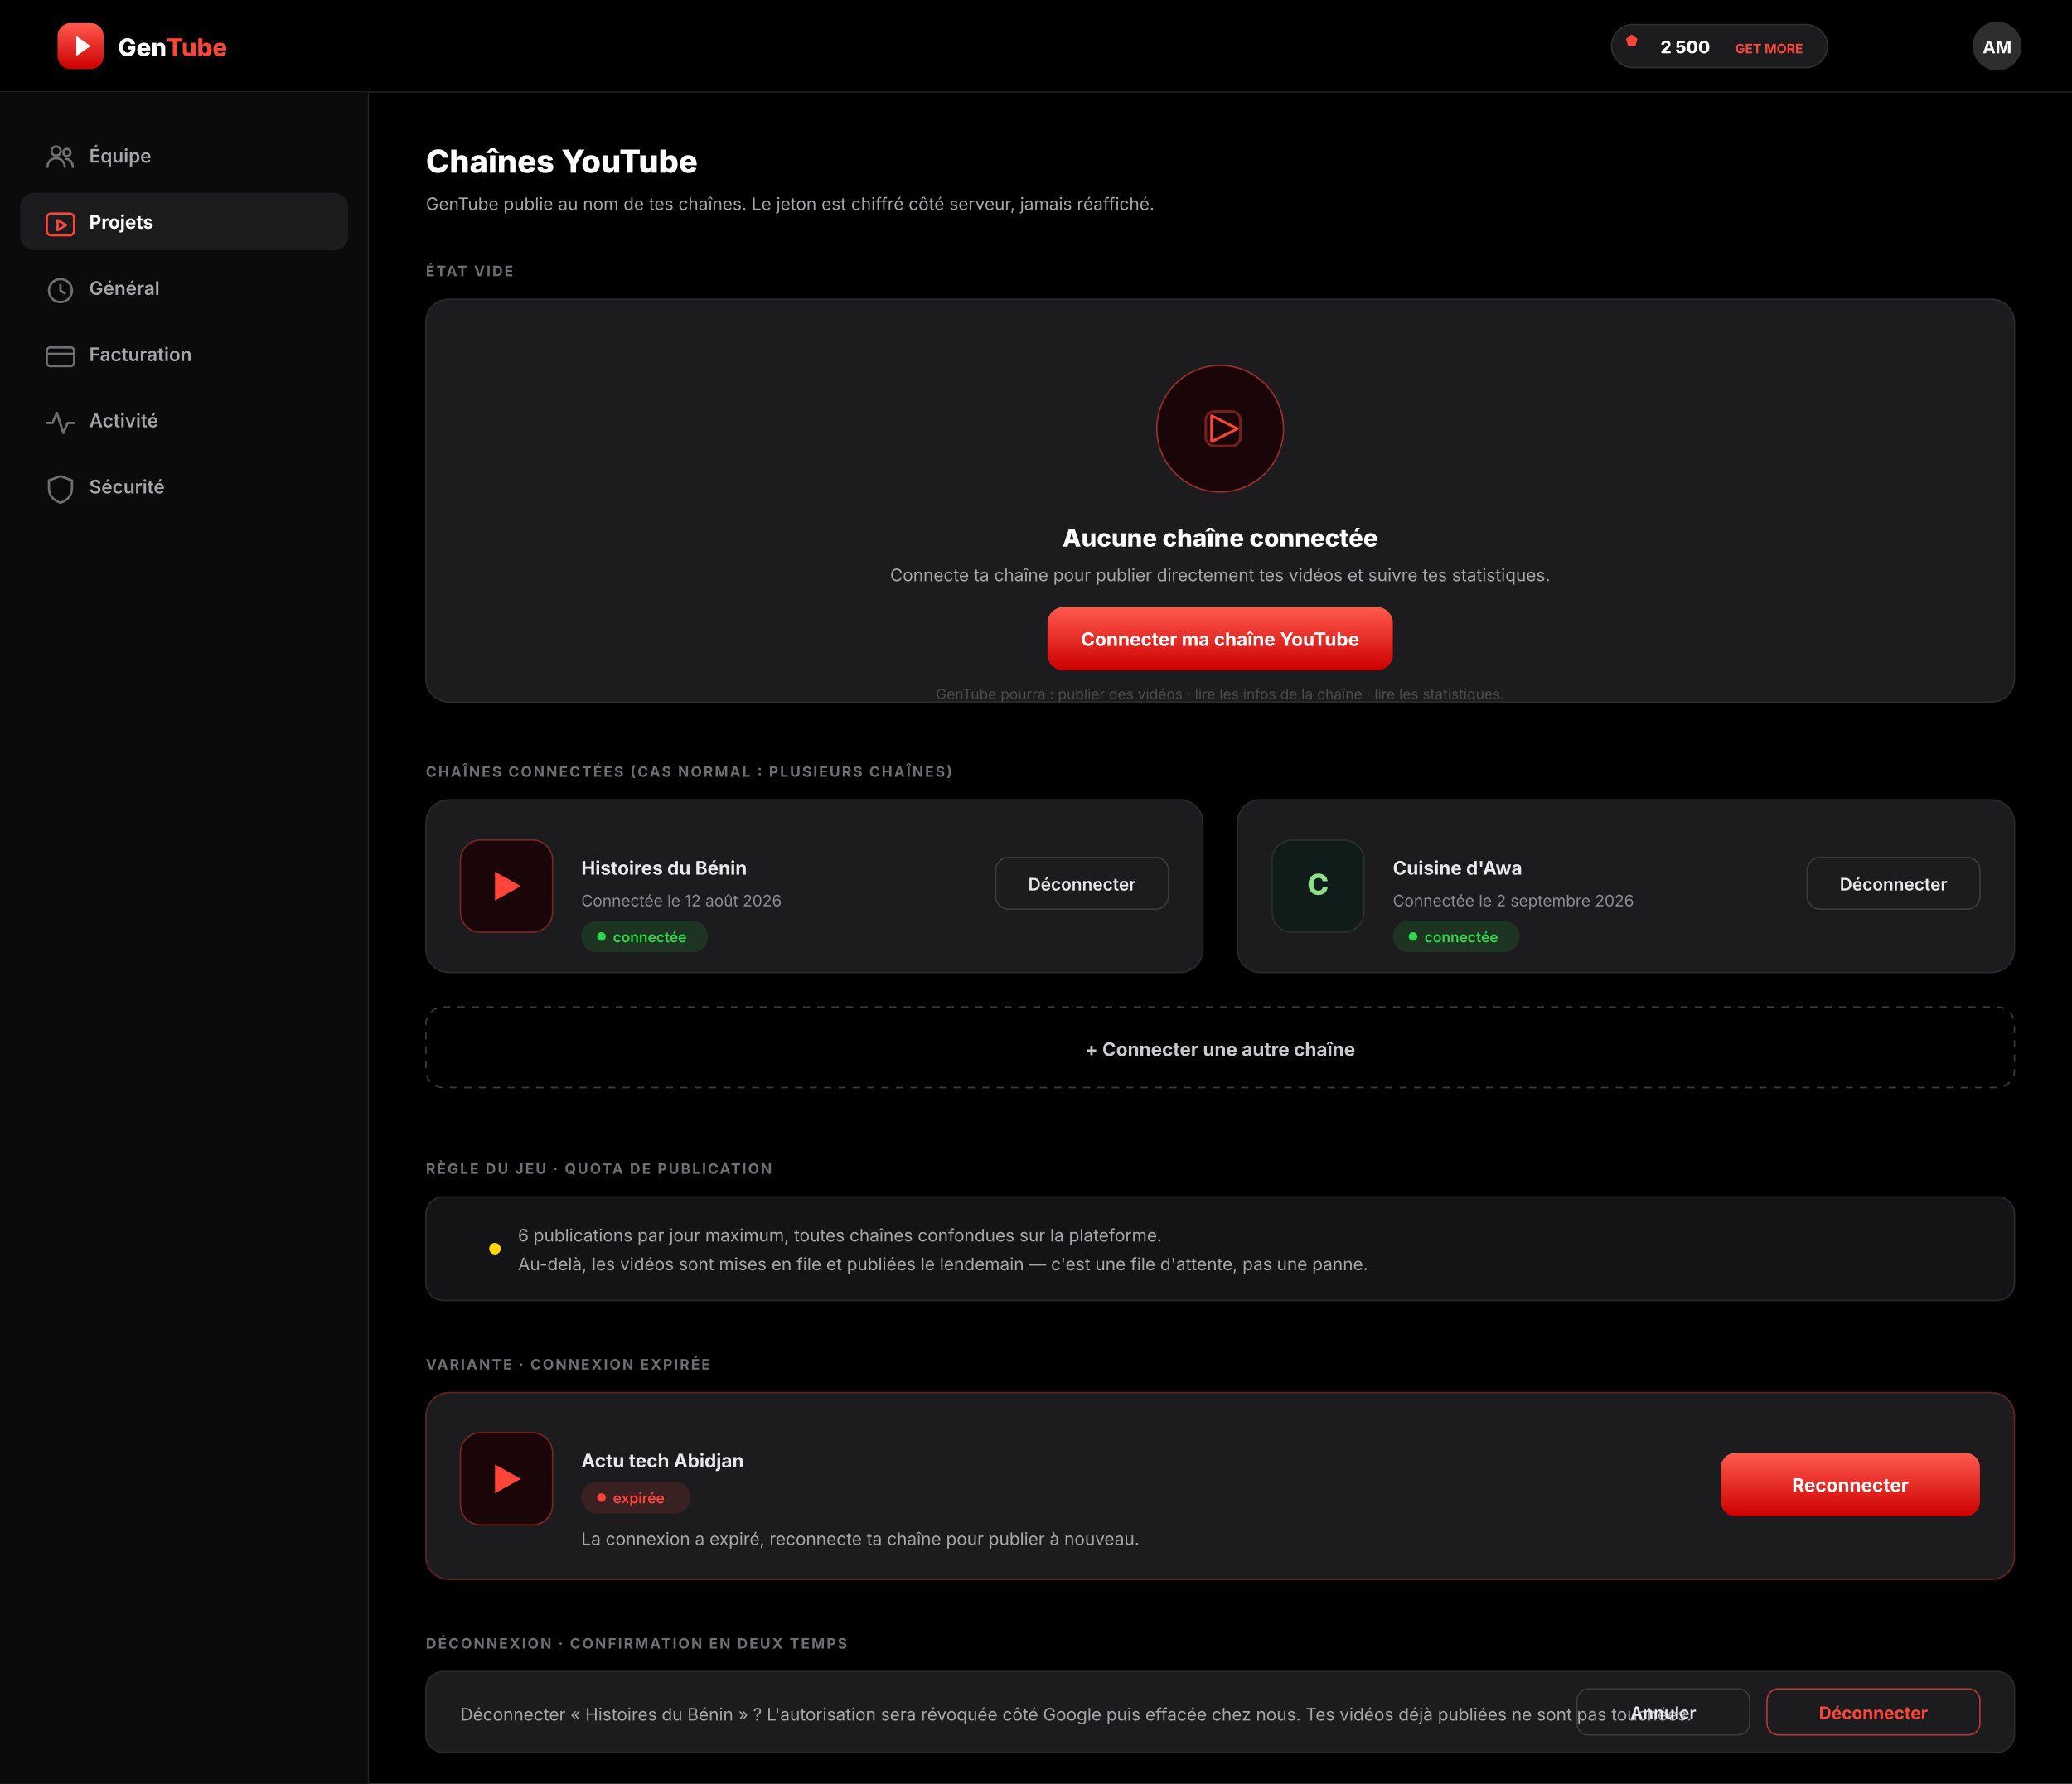
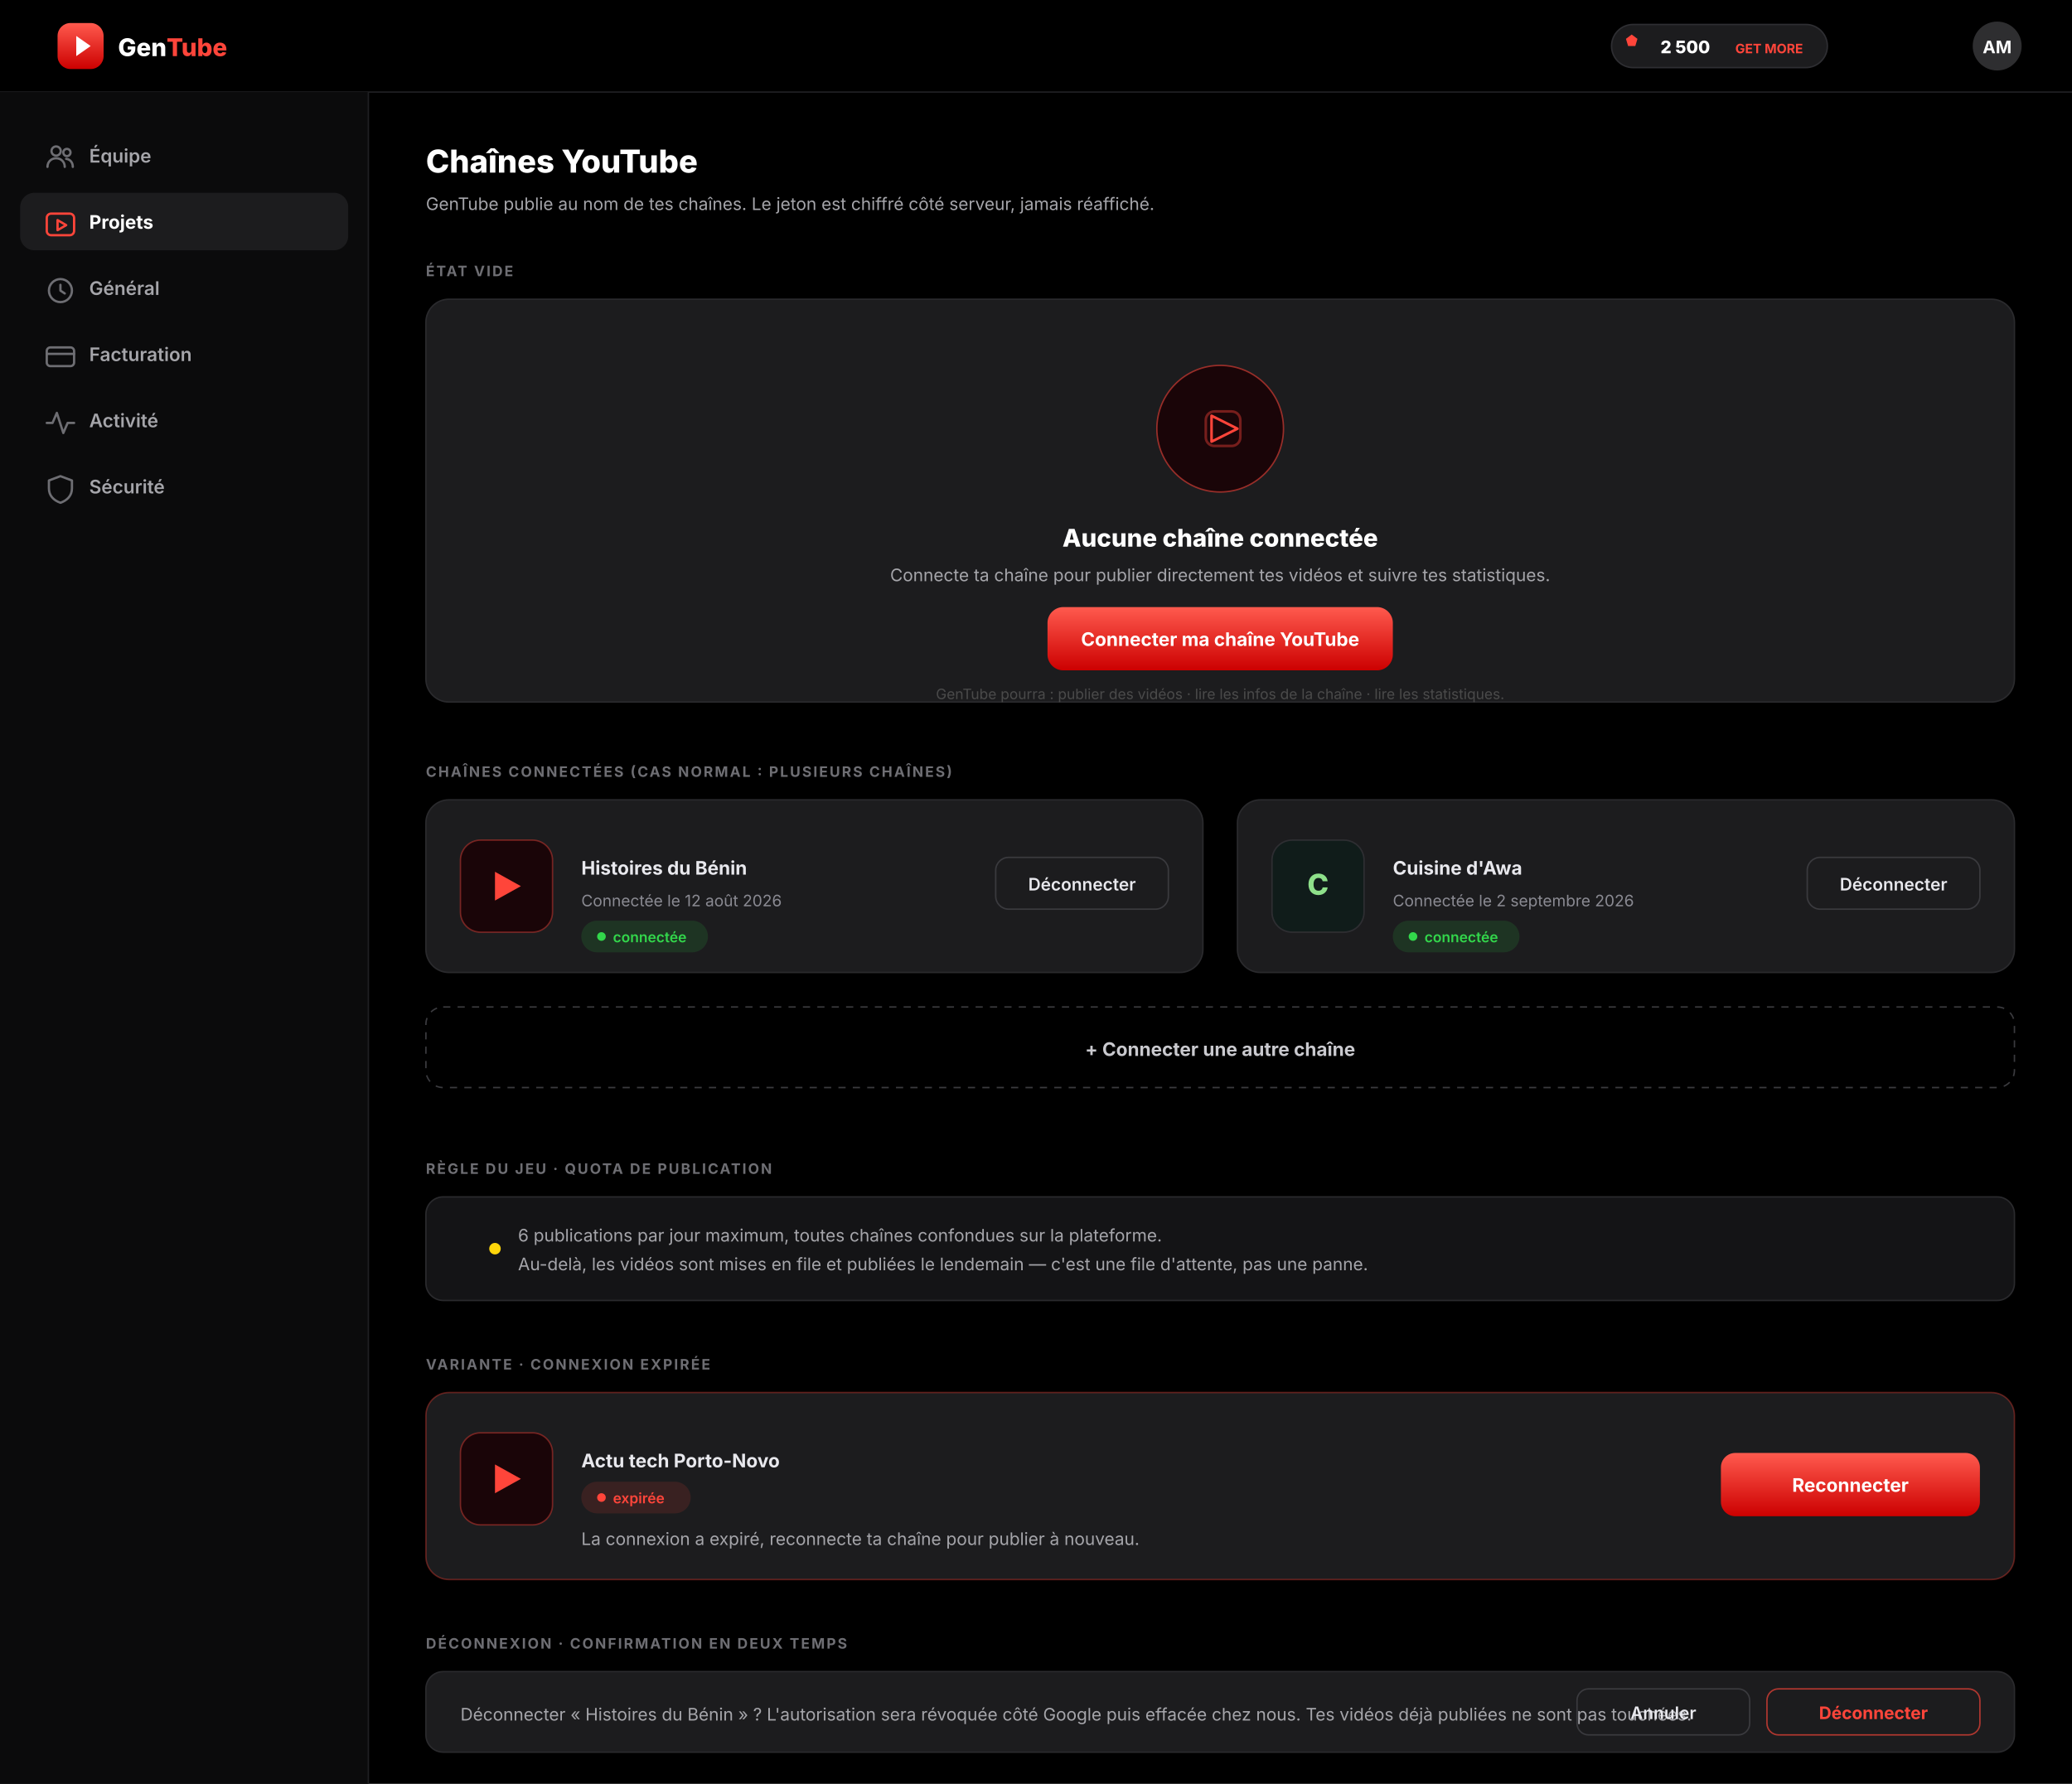
<svg xmlns="http://www.w3.org/2000/svg" width="1440" height="1240" viewBox="0 0 1440 1240" font-family="Plus Jakarta Sans, Inter, -apple-system, 'Segoe UI', sans-serif">
  <defs>
    <linearGradient id="red" x1="0" y1="0" x2="0" y2="1">
      <stop offset="0" stop-color="#FF5A4E" />
      <stop offset="1" stop-color="#CC0000" />
    </linearGradient>
  </defs>
  <style>
    .h1{font-size:22px;font-weight:800;fill:#fff}
    .h2{font-size:15px;font-weight:700;fill:#fff}
    .body{font-size:13px;fill:#E8E8ED}
    .sub{font-size:12px;fill:#A5A5AA}
    .mut{font-size:11px;fill:#8A8A92}
    .tiny{font-size:10px;fill:#4A4A4A}
    .lbl{font-size:10px;font-weight:700;fill:#6E6E73;letter-spacing:.12em}
    .nav{font-size:13px;font-weight:600;fill:#A5A5AA}
    .navOn{font-size:13px;font-weight:700;fill:#fff}
    .btnT{font-size:13px;font-weight:700;fill:#fff}
    .card{fill:#1C1C1E;stroke:#2A2A2D}
    .ghost{fill:none;stroke:#3A3A3E}
    .link{font-size:12px;font-weight:700;fill:#FF453A}
  </style>
  <rect width="1440" height="1240" fill="#000000" />
  <rect width="1440" height="64" fill="#000" />
  <line x1="0" y1="64" x2="1440" y2="64" stroke="#1F1F22" />
  <g transform="translate(40,16)">
    <rect width="32" height="32" rx="9" fill="url(#red)" />
    <path d="M13 9 L23 16 L13 23 Z" fill="#fff" />
    <text x="42" y="23" font-size="17" font-weight="800" fill="#fff">Gen<tspan fill="#FF453A">Tube</tspan>
    </text>
  </g>
  <g transform="translate(1120,17)">
    <rect width="150" height="30" rx="15" fill="#1C1C1E" stroke="#2E2E32" />
    <path d="M14 7 l4 3 -1.5 5 -5 0 -1.5 -5 z" fill="#FF453A" />
    <text x="34" y="20" font-size="12" font-weight="800" fill="#fff">2 500</text>
    <text x="86" y="20" font-size="9" font-weight="700" fill="#FF453A">GET MORE</text>
  </g>
  <circle cx="1388" cy="32" r="17" fill="#2E2E30" />
  <text x="1388" y="37" text-anchor="middle" font-size="12" font-weight="700" fill="#fff">AM</text>
  <rect x="0" y="64" width="256" height="1176" fill="#0B0B0C" />
  <line x1="256" y1="64" x2="256" y2="1240" stroke="#1F1F22" />
  <g stroke-width="1.6" fill="none" stroke-linecap="round" stroke-linejoin="round">
    <g transform="translate(30,98)" stroke="#6E6E73">
      <circle cx="9" cy="7" r="3.2" />
      <path d="M3 18c0-3.6 2.7-6 6-6s6 2.4 6 6" />
      <circle cx="16.5" cy="8" r="2.5" />
      <path d="M16 12.4c2.8.4 4.6 2.5 4.6 5.6" />
    </g>
    <text x="62" y="113" class="nav">Équipe</text>
    <rect x="14" y="134" width="228" height="40" rx="10" fill="#1C1C1E" />
    <g transform="translate(30,144)" stroke="#FF453A">
      <rect x="2.5" y="4.5" width="19" height="15" rx="3" />
      <path d="M10 9l6 3.5-6 3.5z" />
    </g>
    <text x="62" y="159" class="navOn">Projets</text>
    <g transform="translate(30,190)" stroke="#6E6E73">
      <circle cx="12" cy="12" r="8" />
      <path d="M12 8v4l3 2" />
    </g>
    <text x="62" y="205" class="nav">Général</text>
    <g transform="translate(30,236)" stroke="#6E6E73">
      <rect x="2.5" y="5.5" width="19" height="13" rx="2.5" />
      <path d="M2.5 10h19" />
    </g>
    <text x="62" y="251" class="nav">Facturation</text>
    <g transform="translate(30,282)" stroke="#6E6E73">
      <path d="M2.5 12h4l3-7 4.5 14 3-7h4.5" />
    </g>
    <text x="62" y="297" class="nav">Activité</text>
    <g transform="translate(30,328)" stroke="#6E6E73">
      <path d="M12 3l8 3v5.5c0 5-3.2 8.3-8 10-4.8-1.7-8-5-8-10V6z" />
    </g>
    <text x="62" y="343" class="nav">Sécurité</text>
  </g>
  <text x="296" y="120" class="h1">Chaînes YouTube</text>
  <text x="296" y="146" class="sub">GenTube publie au nom de tes chaînes. Le jeton est chiffré côté serveur, jamais réaffiché.</text>
  <text x="296" y="192" class="lbl">ÉTAT VIDE</text>
  <g transform="translate(296,208)">
    <rect width="1104" height="280" rx="16" class="card" />
    <g transform="translate(552,90)">
      <circle r="44" fill="#1a0508" stroke="#FF453A" stroke-opacity=".55" />
      <g transform="translate(-14,-14)" stroke="#FF453A" stroke-width="1.8" fill="none" stroke-linejoin="round">
        <path d="M8 5 L26 14 L8 23 Z" />
        <rect x="4" y="2" width="24" height="24" rx="6" stroke-opacity=".4" />
      </g>
    </g>
    <text x="552" y="172" text-anchor="middle" font-size="17" font-weight="800" fill="#fff">Aucune chaîne connectée</text>
    <text x="552" y="196" text-anchor="middle" class="sub">Connecte ta chaîne pour publier directement tes vidéos et suivre tes statistiques.</text>
    <rect x="432" y="214" width="240" height="44" rx="11" fill="url(#red)" />
    <text x="552" y="241" text-anchor="middle" class="btnT">Connecter ma chaîne YouTube</text>
    <text x="552" y="278" text-anchor="middle" class="tiny">GenTube pourra : publier des vidéos · lire les infos de la chaîne · lire les statistiques.</text>
  </g>
  <text x="296" y="540" class="lbl">CHAÎNES CONNECTÉES (CAS NORMAL : PLUSIEURS CHAÎNES)</text>
  <g transform="translate(296,556)">
    <rect width="540" height="120" rx="16" class="card" />
    <rect x="24" y="28" width="64" height="64" rx="14" fill="#1a0508" stroke="#FF453A" stroke-opacity=".4" />
    <path d="M48 50 L66 60 L48 70 Z" fill="#FF453A" />
    <text x="108" y="52" class="body" font-weight="700">Histoires du Bénin</text>
    <text x="108" y="74" class="mut">Connectée le 12 août 2026</text>
    <rect x="108" y="84" width="88" height="22" rx="11" fill="#32D74B" fill-opacity=".13" />
    <circle cx="122" cy="95" r="3" fill="#32D74B" />
    <text x="130" y="99" font-size="10" font-weight="600" fill="#32D74B">connectée</text>
    <rect x="396" y="40" width="120" height="36" rx="9" class="ghost" />
    <text x="456" y="63" text-anchor="middle" font-size="12" font-weight="600" fill="#E8E8ED">Déconnecter</text>
  </g>
  <g transform="translate(860,556)">
    <rect width="540" height="120" rx="16" class="card" />
    <rect x="24" y="28" width="64" height="64" rx="14" fill="#101c1a" stroke="#2E2E32" />
    <text x="56" y="66" text-anchor="middle" font-size="20" font-weight="800" fill="#8ee08a">C</text>
    <text x="108" y="52" class="body" font-weight="700">Cuisine d'Awa</text>
    <text x="108" y="74" class="mut">Connectée le 2 septembre 2026</text>
    <rect x="108" y="84" width="88" height="22" rx="11" fill="#32D74B" fill-opacity=".13" />
    <circle cx="122" cy="95" r="3" fill="#32D74B" />
    <text x="130" y="99" font-size="10" font-weight="600" fill="#32D74B">connectée</text>
    <rect x="396" y="40" width="120" height="36" rx="9" class="ghost" />
    <text x="456" y="63" text-anchor="middle" font-size="12" font-weight="600" fill="#E8E8ED">Déconnecter</text>
  </g>
  <g transform="translate(296,700)">
    <rect width="1104" height="56" rx="12" fill="none" stroke="#3A3A3E" stroke-dasharray="5 5" />
    <text x="552" y="34" text-anchor="middle" font-size="13" font-weight="700" fill="#C9C9CE">+  Connecter une autre chaîne</text>
  </g>
  <text x="296" y="816" class="lbl">RÈGLE DU JEU · QUOTA DE PUBLICATION</text>
  <g transform="translate(296,832)">
    <rect width="1104" height="72" rx="12" fill="#141416" stroke="#2A2A2D" />
    <circle cx="48" cy="36" r="4" fill="#FFD60A" />
    <text x="64" y="31" class="sub">6 publications par jour maximum, toutes chaînes confondues sur la plateforme.</text>
    <text x="64" y="51" class="sub">Au-delà, les vidéos sont mises en file et publiées le lendemain — c'est une file d'attente, pas une panne.</text>
  </g>
  <text x="296" y="952" class="lbl">VARIANTE · CONNEXION EXPIRÉE</text>
  <g transform="translate(296,968)">
    <rect width="1104" height="130" rx="16" fill="#1C1C1E" stroke="#FF453A" stroke-opacity=".35" />
    <rect x="24" y="28" width="64" height="64" rx="14" fill="#1a0508" stroke="#FF453A" stroke-opacity=".4" />
    <path d="M48 50 L66 60 L48 70 Z" fill="#FF453A" />
-     <text x="108" y="52" class="body" font-weight="700">Actu tech Abidjan</text>
+     <text x="108" y="52" class="body" font-weight="700">Actu tech Porto-Novo</text>
    <rect x="108" y="62" width="76" height="22" rx="11" fill="#FF453A" fill-opacity=".13" />
    <circle cx="122" cy="73" r="3" fill="#FF453A" />
    <text x="130" y="77" font-size="10" font-weight="600" fill="#FF453A">expirée</text>
    <text x="108" y="106" class="sub">La connexion a expiré, reconnecte ta chaîne pour publier à nouveau.</text>
    <rect x="900" y="42" width="180" height="44" rx="10" fill="url(#red)" />
    <text x="990" y="69" text-anchor="middle" class="btnT">Reconnecter</text>
  </g>
  <text x="296" y="1146" class="lbl">DÉCONNEXION · CONFIRMATION EN DEUX TEMPS</text>
  <g transform="translate(296,1162)">
    <rect width="1104" height="56" rx="12" class="card" />
    <text x="24" y="34" class="sub">Déconnecter « Histoires du Bénin » ? L'autorisation sera révoquée côté Google puis effacée chez nous. Tes vidéos déjà publiées ne sont pas touchées.</text>
    <rect x="800" y="12" width="120" height="32" rx="8" class="ghost" />
    <text x="860" y="33" text-anchor="middle" font-size="12" font-weight="600" fill="#E8E8ED">Annuler</text>
    <rect x="932" y="12" width="148" height="32" rx="8" fill="none" stroke="#FF453A" stroke-opacity=".65" />
    <text x="1006" y="33" text-anchor="middle" font-size="12" font-weight="700" fill="#FF453A">Déconnecter</text>
  </g>
</svg>
